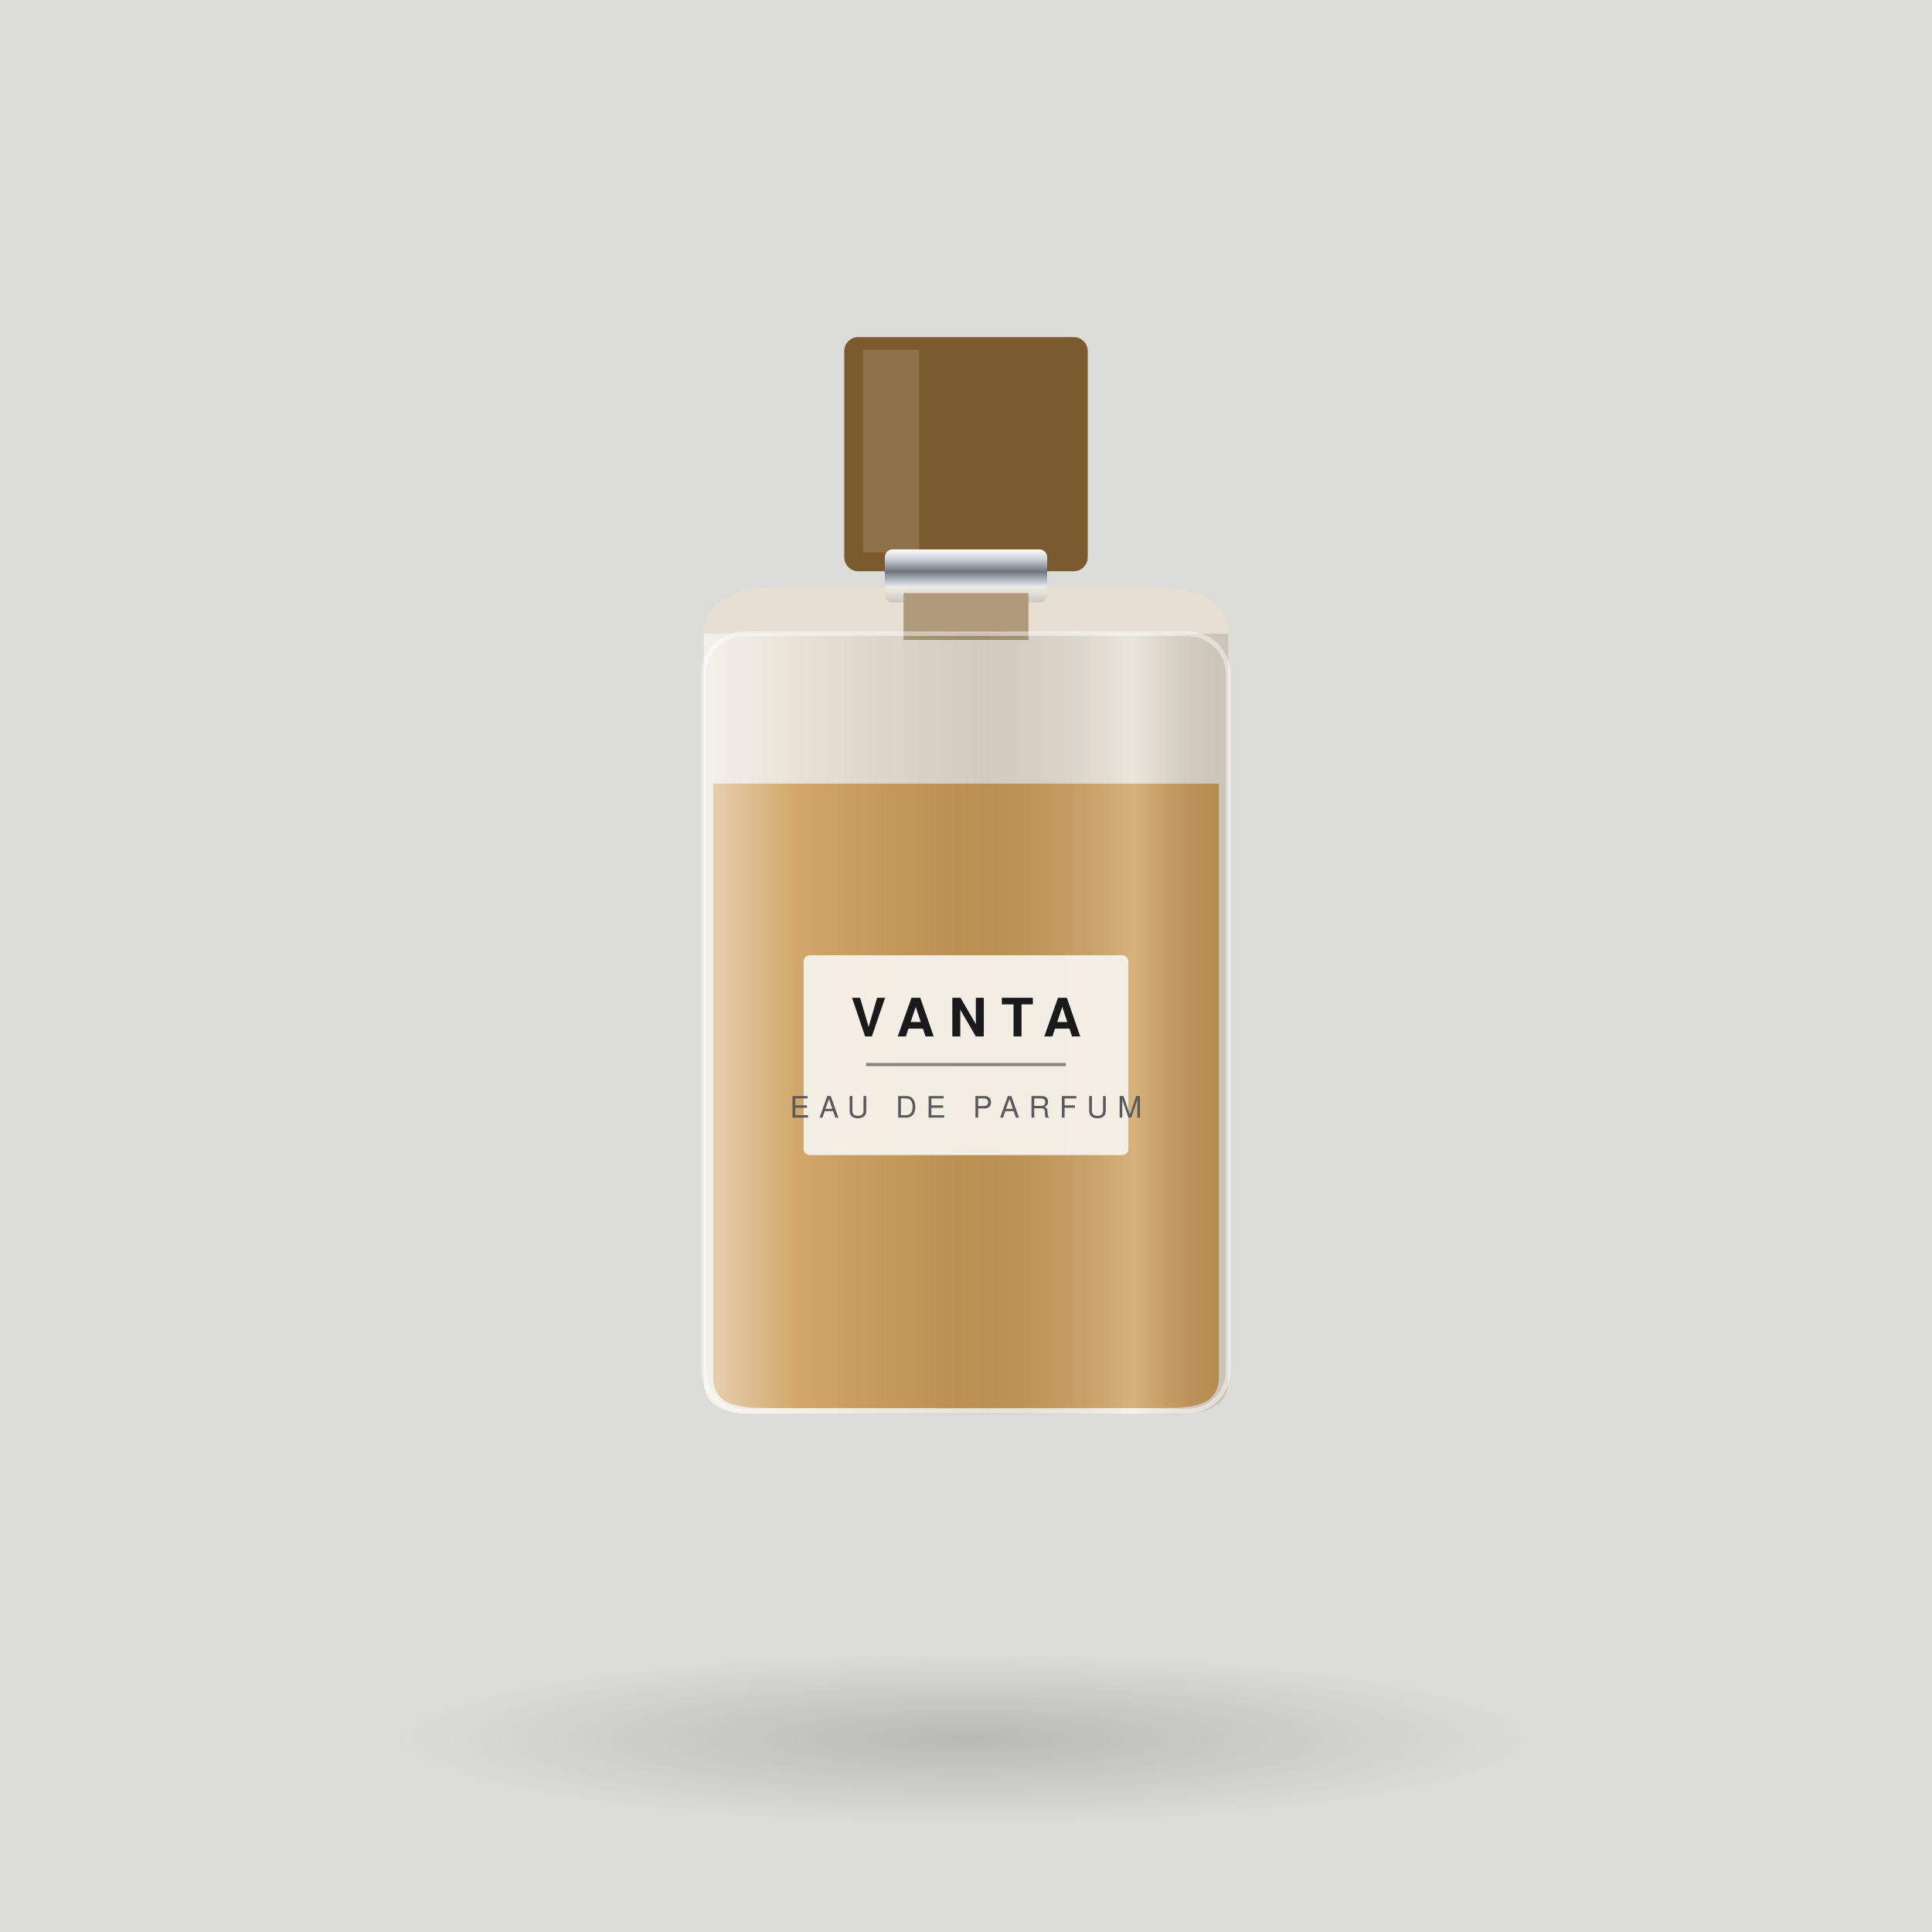
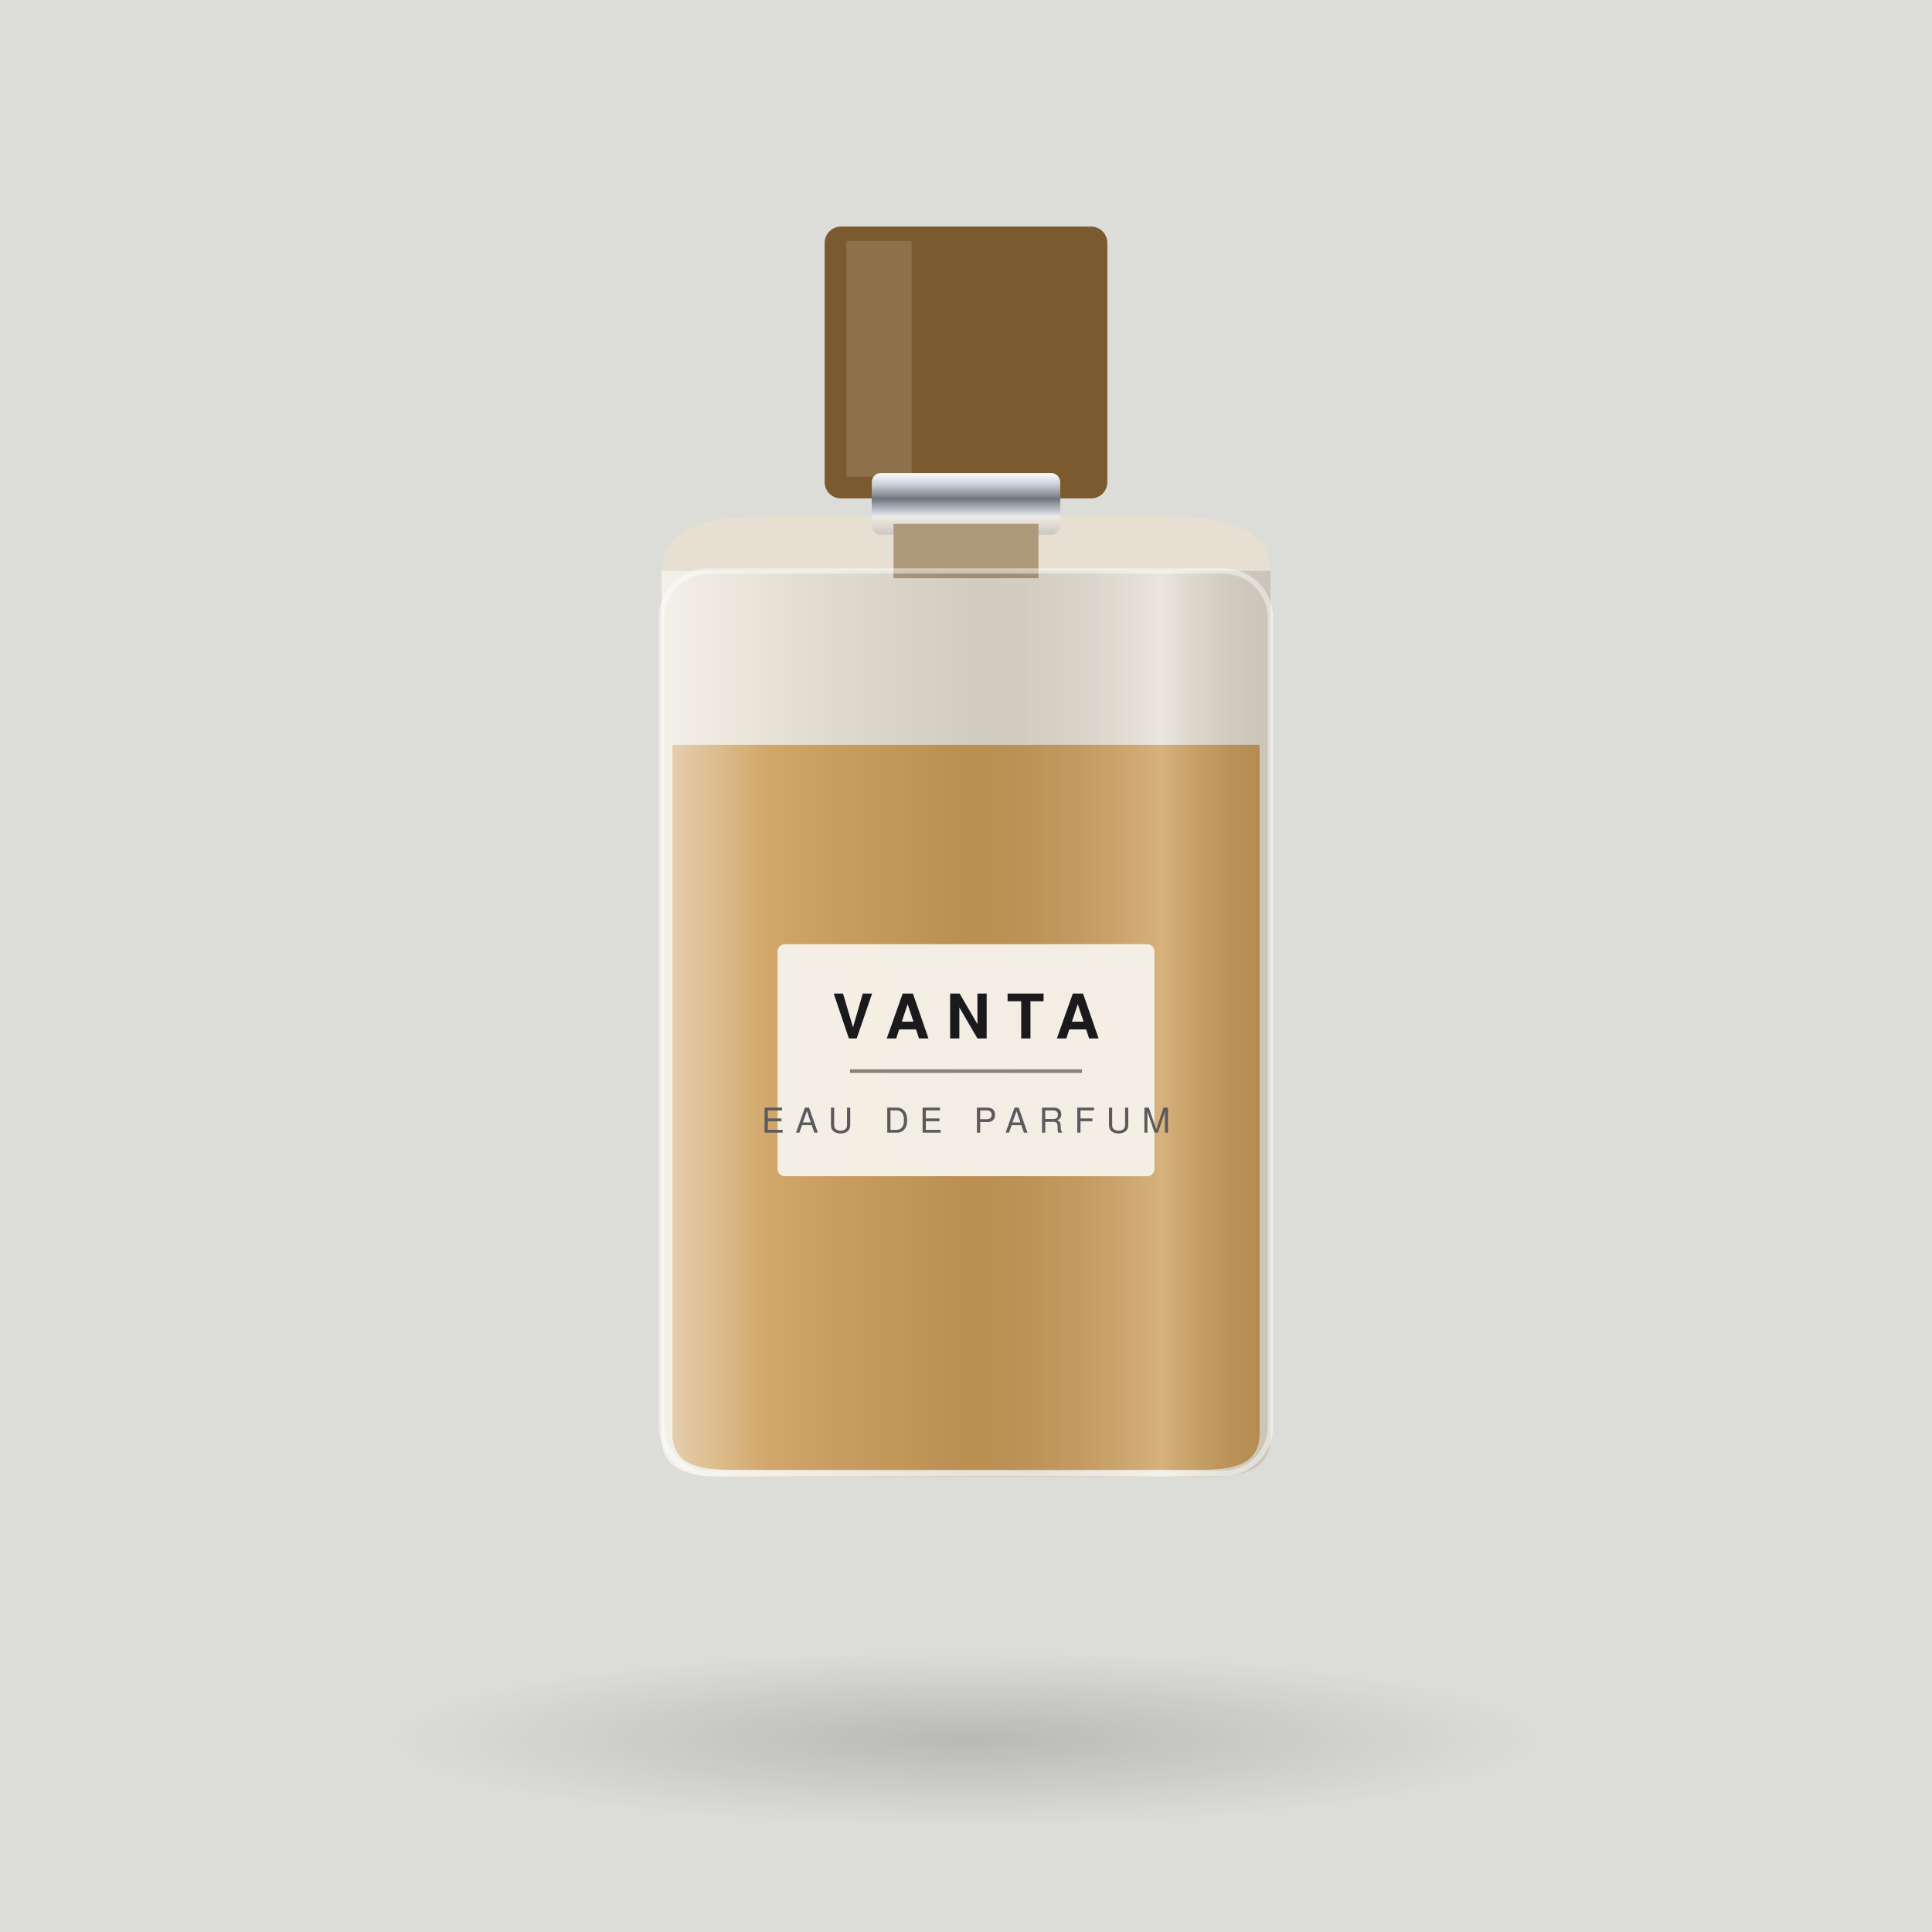
<svg xmlns="http://www.w3.org/2000/svg" viewBox="0 0 1000 1000" width="1000" height="1000" role="img" aria-label="Frasco de perfume âmbar, vista de frente">
  <defs>
-     <linearGradient id="vidro116" x1="0" y1="0" x2="1" y2="0">
+     <linearGradient id="vidro111" x1="0" y1="0" x2="1" y2="0">
      <stop offset="0" stop-color="#FFFFFF" stop-opacity=".55" />
      <stop offset="0.18" stop-color="#FFFFFF" stop-opacity=".1" />
      <stop offset="0.5" stop-color="#000000" stop-opacity=".08" />
      <stop offset="0.82" stop-color="#FFFFFF" stop-opacity=".22" />
      <stop offset="1" stop-color="#000000" stop-opacity=".12" />
    </linearGradient>
-     <linearGradient id="aco116" x1="0" y1="0" x2="0" y2="1">
+     <linearGradient id="aco111" x1="0" y1="0" x2="0" y2="1">
      <stop offset="0" stop-color="#FDFDFE" />
      <stop offset="0.2" stop-color="#C6CBD2" />
      <stop offset="0.42" stop-color="#6E757E" />
      <stop offset="0.52" stop-color="#9AA1A9" />
      <stop offset="0.72" stop-color="#EFF2F5" />
      <stop offset="1" stop-color="#A8AFB7" />
    </linearGradient>
-     <radialGradient id="chao116" cx="50%" cy="50%" r="50%">
+     <radialGradient id="chao111" cx="50%" cy="50%" r="50%">
      <stop offset="0" stop-color="#000000" stop-opacity=".16" />
      <stop offset="1" stop-color="#000000" stop-opacity="0" />
    </radialGradient>
-     <filter id="borra116" x="-30%" y="-30%" width="160%" height="160%">
+     <filter id="borra111" x="-30%" y="-30%" width="160%" height="160%">
      <feGaussianBlur stdDeviation="16" />
    </filter>
  </defs>
  <rect width="1000" height="1000" fill="#DCDCD9" />
-   <ellipse cx="500" cy="900" rx="300" ry="45" fill="url(#chao116)" />
-   <g transform="translate(500 530) scale(0.808)">
+   <ellipse cx="500" cy="900" rx="300" ry="45" fill="url(#chao111)" />
+   <g transform="translate(500 530) scale(0.938)">
    <g>
      <rect x="-78" y="-440" width="156" height="150" rx="9" fill="#7A5A2E" />
      <path d="M-66 -432 L-30 -432 L-30 -302 L-66 -302 Z" fill="#FFFFFF" opacity="0.14" />
-       <rect x="-52" y="-304" width="104" height="34" rx="5" fill="url(#aco116)" />
+       <rect x="-52" y="-304" width="104" height="34" rx="5" fill="url(#aco111)" />
      <rect x="-40" y="-276" width="80" height="30" fill="#6D5129" />
      <path d="M-168 -250 C-168 -276 -138 -280 -114 -280 L114 -280 C138 -280 168 -276 168 -250 L168 228 C168 250 146 250 128 250 L-128 250 C-146 250 -168 250 -168 228 Z" fill="#EFE1CC" opacity=".5" />
      <path d="M-162 -154 L162 -154 L162 226 C162 246 142 246 126 246 L-126 246 C-142 246 -162 246 -162 226 Z" fill="#C9954A" opacity=".9" />
-       <path d="M-168 -250 L168 -250 L168 228 C168 250 146 250 128 250 L-128 250 C-146 250 -168 250 -168 228 Z" fill="url(#vidro116)" />
+       <path d="M-168 -250 L168 -250 L168 228 C168 250 146 250 128 250 L-128 250 C-146 250 -168 250 -168 228 Z" fill="url(#vidro111)" />
      <rect x="-168" y="-250" width="336" height="498" rx="26" fill="none" stroke="rgba(255,255,255,.45)" stroke-width="3" />
      <rect x="-104" y="-44" width="208" height="128" rx="4" fill="#F6F3EC" opacity=".94" />
      <text x="0" y="8" text-anchor="middle" font-family="Helvetica,Arial,sans-serif" font-size="34" font-weight="700" letter-spacing="9" fill="#1A1A1C">VANTA</text>
      <line x1="-64" y1="26" x2="64" y2="26" stroke="#1A1A1C" stroke-width="2" opacity=".5" />
      <text x="0" y="60" text-anchor="middle" font-family="Helvetica,Arial,sans-serif" font-size="19" letter-spacing="6" fill="#5A5A5E">EAU DE PARFUM</text>
    </g>
  </g>
</svg>
